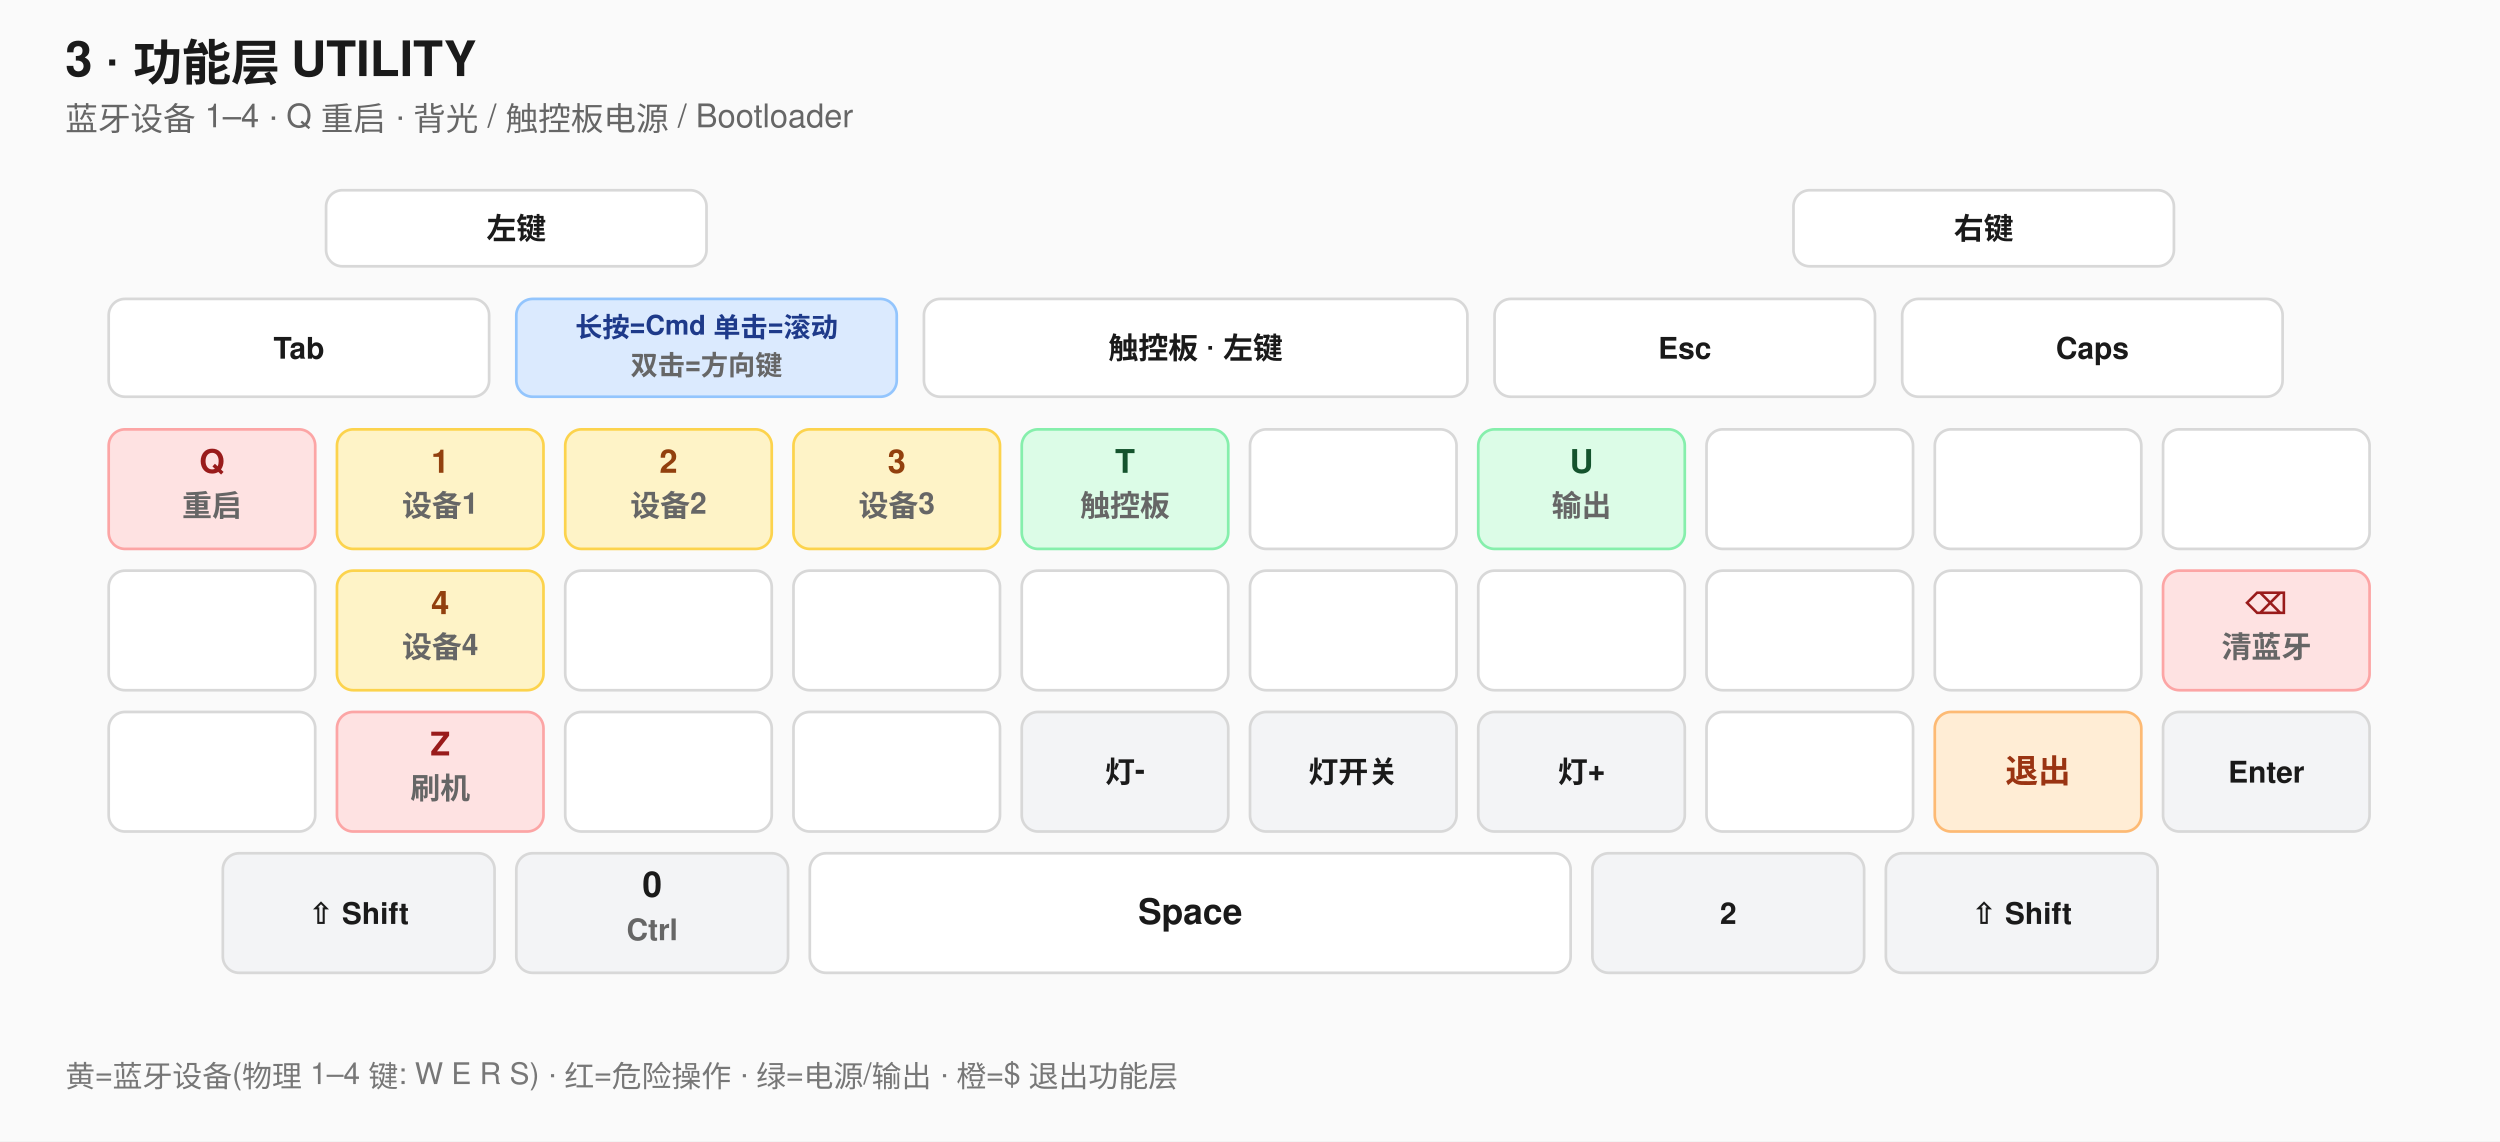
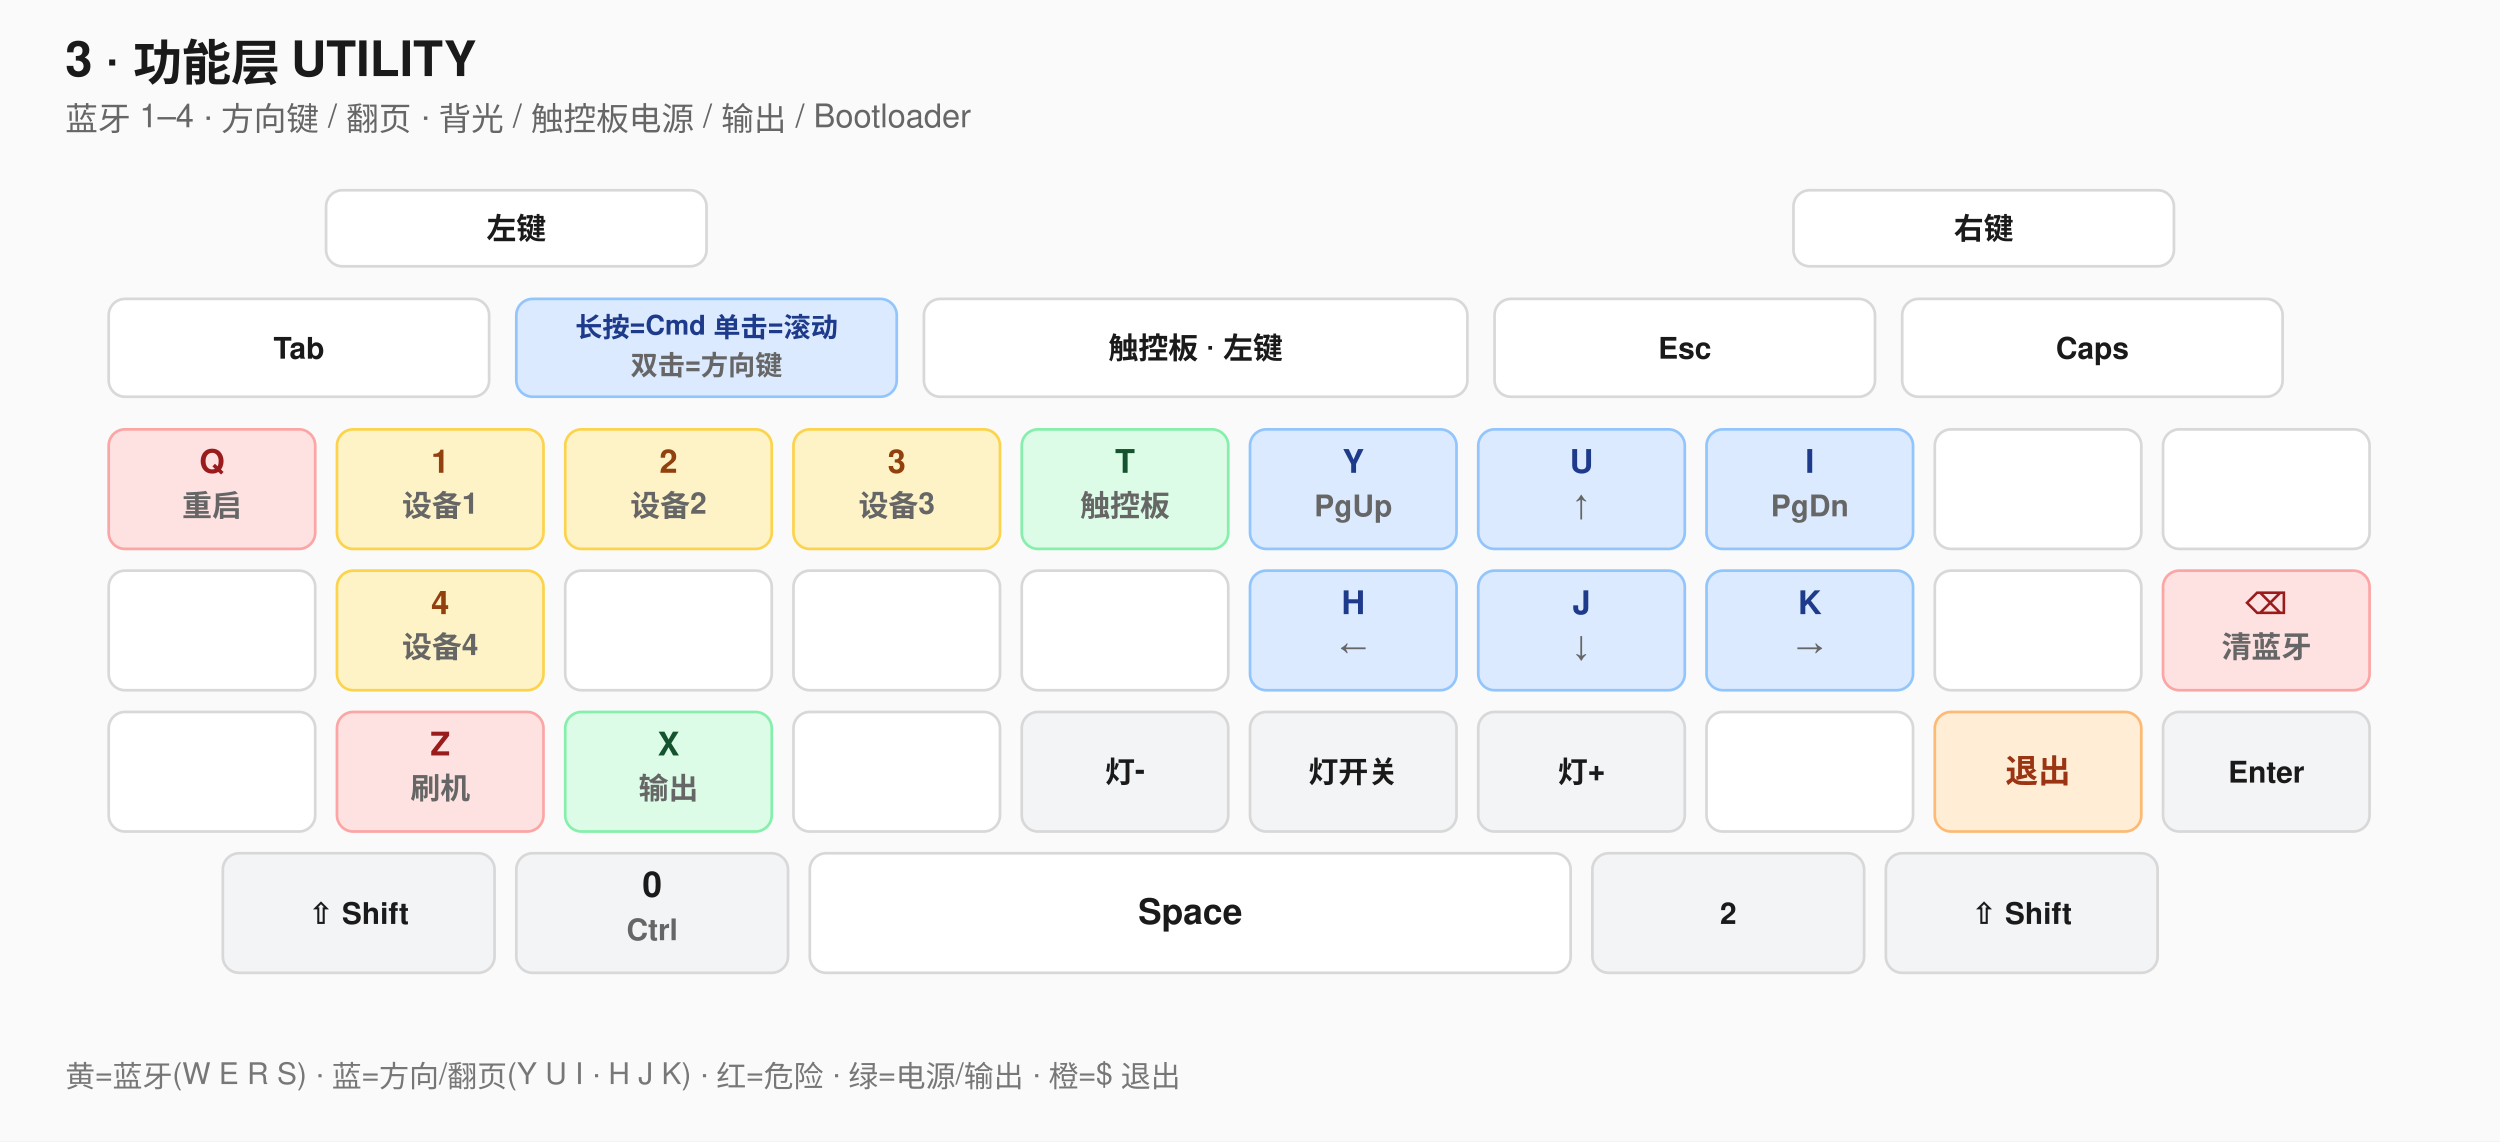
<svg xmlns="http://www.w3.org/2000/svg" width="920" height="420" viewBox="0 0 920 420" role="img">
  <rect width="920" height="420" fill="#fafafa" />
  <text x="24" y="28" fill="#1a1a1a" font-family="Helvetica, Arial, sans-serif" font-size="18" font-weight="700">3 · 功能层 UTILITY</text>
-   <text x="24" y="48" fill="#666666" font-family="Helvetica, Arial, sans-serif" font-size="12">蓝牙设备 1–4 · Q 重启 · 背光 / 触控板电源 / Bootloader</text>
+   <text x="24" y="48" fill="#666666" font-family="Helvetica, Arial, sans-serif" font-size="12">蓝牙 1–4 · 方向键 / 翻页 · 背光 / 触控板电源 / 输出 / Bootloader</text>
  <rect x="120" y="70" width="140" height="28" rx="6" fill="#ffffff" stroke="#d8d8d8" />
  <text x="190.0" y="88.0" text-anchor="middle" fill="#1a1a1a" font-family="Helvetica, Arial, sans-serif" font-size="11" font-weight="700">左键</text>
  <rect x="660" y="70" width="140" height="28" rx="6" fill="#ffffff" stroke="#d8d8d8" />
  <text x="730.0" y="88.0" text-anchor="middle" fill="#1a1a1a" font-family="Helvetica, Arial, sans-serif" font-size="11" font-weight="700">右键</text>
  <rect x="40" y="110" width="140" height="36" rx="6" fill="#ffffff" stroke="#d8d8d8" />
  <text x="110.0" y="132.0" text-anchor="middle" fill="#1a1a1a" font-family="Helvetica, Arial, sans-serif" font-size="11" font-weight="700">Tab</text>
  <rect x="190" y="110" width="140" height="36" rx="6" fill="#dbeafe" stroke="#93c5fd" />
  <text x="260.0" y="124.0" text-anchor="middle" fill="#1e3a8a" font-family="Helvetica, Arial, sans-serif" font-size="10" font-weight="700">长按=Cmd 单击=滚动</text>
  <text x="260.0" y="138.0" text-anchor="middle" fill="#666666" font-family="Helvetica, Arial, sans-serif" font-size="10" font-weight="600">双击=方向键</text>
  <rect x="340" y="110" width="200" height="36" rx="6" fill="#ffffff" stroke="#d8d8d8" />
  <text x="440.0" y="132.0" text-anchor="middle" fill="#1a1a1a" font-family="Helvetica, Arial, sans-serif" font-size="11" font-weight="700">触控板 · 左键</text>
  <rect x="550" y="110" width="140" height="36" rx="6" fill="#ffffff" stroke="#d8d8d8" />
  <text x="620.0" y="132.0" text-anchor="middle" fill="#1a1a1a" font-family="Helvetica, Arial, sans-serif" font-size="11" font-weight="700">Esc</text>
  <rect x="700" y="110" width="140" height="36" rx="6" fill="#ffffff" stroke="#d8d8d8" />
  <text x="770.0" y="132.0" text-anchor="middle" fill="#1a1a1a" font-family="Helvetica, Arial, sans-serif" font-size="11" font-weight="700">Caps</text>
  <rect x="40" y="158" width="76" height="44" rx="6" fill="#fee2e2" stroke="#fca5a5" />
  <text x="78.0" y="174.0" text-anchor="middle" fill="#991b1b" font-family="Helvetica, Arial, sans-serif" font-size="12" font-weight="700">Q</text>
  <text x="78.0" y="190.0" text-anchor="middle" fill="#666666" font-family="Helvetica, Arial, sans-serif" font-size="11" font-weight="600">重启</text>
  <rect x="124" y="158" width="76" height="44" rx="6" fill="#fef3c7" stroke="#fcd34d" />
  <text x="162.0" y="174.0" text-anchor="middle" fill="#92400e" font-family="Helvetica, Arial, sans-serif" font-size="12" font-weight="700">1</text>
  <text x="162.0" y="190.0" text-anchor="middle" fill="#666666" font-family="Helvetica, Arial, sans-serif" font-size="11" font-weight="600">设备1</text>
  <rect x="208" y="158" width="76" height="44" rx="6" fill="#fef3c7" stroke="#fcd34d" />
  <text x="246.0" y="174.0" text-anchor="middle" fill="#92400e" font-family="Helvetica, Arial, sans-serif" font-size="12" font-weight="700">2</text>
  <text x="246.0" y="190.0" text-anchor="middle" fill="#666666" font-family="Helvetica, Arial, sans-serif" font-size="11" font-weight="600">设备2</text>
  <rect x="292" y="158" width="76" height="44" rx="6" fill="#fef3c7" stroke="#fcd34d" />
  <text x="330.0" y="174.0" text-anchor="middle" fill="#92400e" font-family="Helvetica, Arial, sans-serif" font-size="12" font-weight="700">3</text>
  <text x="330.0" y="190.0" text-anchor="middle" fill="#666666" font-family="Helvetica, Arial, sans-serif" font-size="11" font-weight="600">设备3</text>
  <rect x="376" y="158" width="76" height="44" rx="6" fill="#dcfce7" stroke="#86efac" />
  <text x="414.0" y="174.0" text-anchor="middle" fill="#14532d" font-family="Helvetica, Arial, sans-serif" font-size="12" font-weight="700">T</text>
  <text x="414.0" y="190.0" text-anchor="middle" fill="#666666" font-family="Helvetica, Arial, sans-serif" font-size="11" font-weight="600">触控板</text>
-   <rect x="460" y="158" width="76" height="44" rx="6" fill="#ffffff" stroke="#d8d8d8" />
-   <text x="498.0" y="184.0" text-anchor="middle" fill="#1a1a1a" font-family="Helvetica, Arial, sans-serif" font-size="13" font-weight="700" />
-   <rect x="544" y="158" width="76" height="44" rx="6" fill="#dcfce7" stroke="#86efac" />
-   <text x="582.0" y="174.0" text-anchor="middle" fill="#14532d" font-family="Helvetica, Arial, sans-serif" font-size="12" font-weight="700">U</text>
-   <text x="582.0" y="190.0" text-anchor="middle" fill="#666666" font-family="Helvetica, Arial, sans-serif" font-size="11" font-weight="600">输出</text>
-   <rect x="628" y="158" width="76" height="44" rx="6" fill="#ffffff" stroke="#d8d8d8" />
-   <text x="666.0" y="184.0" text-anchor="middle" fill="#1a1a1a" font-family="Helvetica, Arial, sans-serif" font-size="13" font-weight="700" />
+   <rect x="460" y="158" width="76" height="44" rx="6" fill="#dbeafe" stroke="#93c5fd" />
+   <text x="498.0" y="174.0" text-anchor="middle" fill="#1e3a8a" font-family="Helvetica, Arial, sans-serif" font-size="12" font-weight="700">Y</text>
+   <text x="498.0" y="190.0" text-anchor="middle" fill="#666666" font-family="Helvetica, Arial, sans-serif" font-size="11" font-weight="600">PgUp</text>
+   <rect x="544" y="158" width="76" height="44" rx="6" fill="#dbeafe" stroke="#93c5fd" />
+   <text x="582.0" y="174.0" text-anchor="middle" fill="#1e3a8a" font-family="Helvetica, Arial, sans-serif" font-size="12" font-weight="700">U</text>
+   <text x="582.0" y="190.0" text-anchor="middle" fill="#666666" font-family="Helvetica, Arial, sans-serif" font-size="11" font-weight="600">↑</text>
+   <rect x="628" y="158" width="76" height="44" rx="6" fill="#dbeafe" stroke="#93c5fd" />
+   <text x="666.0" y="174.0" text-anchor="middle" fill="#1e3a8a" font-family="Helvetica, Arial, sans-serif" font-size="12" font-weight="700">I</text>
+   <text x="666.0" y="190.0" text-anchor="middle" fill="#666666" font-family="Helvetica, Arial, sans-serif" font-size="11" font-weight="600">PgDn</text>
  <rect x="712" y="158" width="76" height="44" rx="6" fill="#ffffff" stroke="#d8d8d8" />
  <text x="750.0" y="184.0" text-anchor="middle" fill="#1a1a1a" font-family="Helvetica, Arial, sans-serif" font-size="13" font-weight="700" />
  <rect x="796" y="158" width="76" height="44" rx="6" fill="#ffffff" stroke="#d8d8d8" />
  <text x="834.0" y="184.0" text-anchor="middle" fill="#1a1a1a" font-family="Helvetica, Arial, sans-serif" font-size="13" font-weight="700" />
  <rect x="40" y="210" width="76" height="44" rx="6" fill="#ffffff" stroke="#d8d8d8" />
  <text x="78.0" y="236.0" text-anchor="middle" fill="#1a1a1a" font-family="Helvetica, Arial, sans-serif" font-size="13" font-weight="700" />
  <rect x="124" y="210" width="76" height="44" rx="6" fill="#fef3c7" stroke="#fcd34d" />
  <text x="162.0" y="226.0" text-anchor="middle" fill="#92400e" font-family="Helvetica, Arial, sans-serif" font-size="12" font-weight="700">4</text>
  <text x="162.0" y="242.0" text-anchor="middle" fill="#666666" font-family="Helvetica, Arial, sans-serif" font-size="11" font-weight="600">设备4</text>
  <rect x="208" y="210" width="76" height="44" rx="6" fill="#ffffff" stroke="#d8d8d8" />
  <text x="246.0" y="236.0" text-anchor="middle" fill="#1a1a1a" font-family="Helvetica, Arial, sans-serif" font-size="13" font-weight="700" />
  <rect x="292" y="210" width="76" height="44" rx="6" fill="#ffffff" stroke="#d8d8d8" />
  <text x="330.0" y="236.0" text-anchor="middle" fill="#1a1a1a" font-family="Helvetica, Arial, sans-serif" font-size="13" font-weight="700" />
  <rect x="376" y="210" width="76" height="44" rx="6" fill="#ffffff" stroke="#d8d8d8" />
  <text x="414.0" y="236.0" text-anchor="middle" fill="#1a1a1a" font-family="Helvetica, Arial, sans-serif" font-size="13" font-weight="700" />
-   <rect x="460" y="210" width="76" height="44" rx="6" fill="#ffffff" stroke="#d8d8d8" />
-   <text x="498.0" y="236.0" text-anchor="middle" fill="#1a1a1a" font-family="Helvetica, Arial, sans-serif" font-size="13" font-weight="700" />
-   <rect x="544" y="210" width="76" height="44" rx="6" fill="#ffffff" stroke="#d8d8d8" />
-   <text x="582.0" y="236.0" text-anchor="middle" fill="#1a1a1a" font-family="Helvetica, Arial, sans-serif" font-size="13" font-weight="700" />
-   <rect x="628" y="210" width="76" height="44" rx="6" fill="#ffffff" stroke="#d8d8d8" />
-   <text x="666.0" y="236.0" text-anchor="middle" fill="#1a1a1a" font-family="Helvetica, Arial, sans-serif" font-size="13" font-weight="700" />
+   <rect x="460" y="210" width="76" height="44" rx="6" fill="#dbeafe" stroke="#93c5fd" />
+   <text x="498.0" y="226.0" text-anchor="middle" fill="#1e3a8a" font-family="Helvetica, Arial, sans-serif" font-size="12" font-weight="700">H</text>
+   <text x="498.0" y="242.0" text-anchor="middle" fill="#666666" font-family="Helvetica, Arial, sans-serif" font-size="11" font-weight="600">←</text>
+   <rect x="544" y="210" width="76" height="44" rx="6" fill="#dbeafe" stroke="#93c5fd" />
+   <text x="582.0" y="226.0" text-anchor="middle" fill="#1e3a8a" font-family="Helvetica, Arial, sans-serif" font-size="12" font-weight="700">J</text>
+   <text x="582.0" y="242.0" text-anchor="middle" fill="#666666" font-family="Helvetica, Arial, sans-serif" font-size="11" font-weight="600">↓</text>
+   <rect x="628" y="210" width="76" height="44" rx="6" fill="#dbeafe" stroke="#93c5fd" />
+   <text x="666.0" y="226.0" text-anchor="middle" fill="#1e3a8a" font-family="Helvetica, Arial, sans-serif" font-size="12" font-weight="700">K</text>
+   <text x="666.0" y="242.0" text-anchor="middle" fill="#666666" font-family="Helvetica, Arial, sans-serif" font-size="11" font-weight="600">→</text>
  <rect x="712" y="210" width="76" height="44" rx="6" fill="#ffffff" stroke="#d8d8d8" />
  <text x="750.0" y="236.0" text-anchor="middle" fill="#1a1a1a" font-family="Helvetica, Arial, sans-serif" font-size="13" font-weight="700" />
  <rect x="796" y="210" width="76" height="44" rx="6" fill="#fee2e2" stroke="#fca5a5" />
  <text x="834.0" y="226.0" text-anchor="middle" fill="#991b1b" font-family="Helvetica, Arial, sans-serif" font-size="11" font-weight="700">⌫</text>
  <text x="834.0" y="242.0" text-anchor="middle" fill="#666666" font-family="Helvetica, Arial, sans-serif" font-size="11" font-weight="600">清蓝牙</text>
  <rect x="40" y="262" width="76" height="44" rx="6" fill="#ffffff" stroke="#d8d8d8" />
  <text x="78.0" y="288.0" text-anchor="middle" fill="#1a1a1a" font-family="Helvetica, Arial, sans-serif" font-size="13" font-weight="700" />
  <rect x="124" y="262" width="76" height="44" rx="6" fill="#fee2e2" stroke="#fca5a5" />
  <text x="162.0" y="278.0" text-anchor="middle" fill="#991b1b" font-family="Helvetica, Arial, sans-serif" font-size="12" font-weight="700">Z</text>
  <text x="162.0" y="294.0" text-anchor="middle" fill="#666666" font-family="Helvetica, Arial, sans-serif" font-size="11" font-weight="600">刷机</text>
-   <rect x="208" y="262" width="76" height="44" rx="6" fill="#ffffff" stroke="#d8d8d8" />
-   <text x="246.0" y="288.0" text-anchor="middle" fill="#1a1a1a" font-family="Helvetica, Arial, sans-serif" font-size="13" font-weight="700" />
+   <rect x="208" y="262" width="76" height="44" rx="6" fill="#dcfce7" stroke="#86efac" />
+   <text x="246.0" y="278.0" text-anchor="middle" fill="#14532d" font-family="Helvetica, Arial, sans-serif" font-size="12" font-weight="700">X</text>
+   <text x="246.0" y="294.0" text-anchor="middle" fill="#666666" font-family="Helvetica, Arial, sans-serif" font-size="11" font-weight="600">输出</text>
  <rect x="292" y="262" width="76" height="44" rx="6" fill="#ffffff" stroke="#d8d8d8" />
  <text x="330.0" y="288.0" text-anchor="middle" fill="#1a1a1a" font-family="Helvetica, Arial, sans-serif" font-size="13" font-weight="700" />
  <rect x="376" y="262" width="76" height="44" rx="6" fill="#f3f4f6" stroke="#d8d8d8" />
  <text x="414.0" y="288.0" text-anchor="middle" fill="#1a1a1a" font-family="Helvetica, Arial, sans-serif" font-size="11" font-weight="700">灯-</text>
  <rect x="460" y="262" width="76" height="44" rx="6" fill="#f3f4f6" stroke="#d8d8d8" />
  <text x="498.0" y="288.0" text-anchor="middle" fill="#1a1a1a" font-family="Helvetica, Arial, sans-serif" font-size="11" font-weight="700">灯开关</text>
  <rect x="544" y="262" width="76" height="44" rx="6" fill="#f3f4f6" stroke="#d8d8d8" />
  <text x="582.0" y="288.0" text-anchor="middle" fill="#1a1a1a" font-family="Helvetica, Arial, sans-serif" font-size="11" font-weight="700">灯+</text>
  <rect x="628" y="262" width="76" height="44" rx="6" fill="#ffffff" stroke="#d8d8d8" />
  <text x="666.0" y="288.0" text-anchor="middle" fill="#1a1a1a" font-family="Helvetica, Arial, sans-serif" font-size="13" font-weight="700" />
  <rect x="712" y="262" width="76" height="44" rx="6" fill="#ffedd5" stroke="#fdba74" />
  <text x="750.0" y="288.0" text-anchor="middle" fill="#9a3412" font-family="Helvetica, Arial, sans-serif" font-size="12" font-weight="700">退出</text>
  <rect x="796" y="262" width="76" height="44" rx="6" fill="#f3f4f6" stroke="#d8d8d8" />
  <text x="834.0" y="288.0" text-anchor="middle" fill="#1a1a1a" font-family="Helvetica, Arial, sans-serif" font-size="11" font-weight="700">Enter</text>
  <rect x="82" y="314" width="100" height="44" rx="6" fill="#f3f4f6" stroke="#d8d8d8" />
  <text x="132.0" y="340.0" text-anchor="middle" fill="#1a1a1a" font-family="Helvetica, Arial, sans-serif" font-size="11" font-weight="700">⇧ Shift</text>
  <rect x="190" y="314" width="100" height="44" rx="6" fill="#f3f4f6" stroke="#d8d8d8" />
  <text x="240.0" y="330.0" text-anchor="middle" fill="#1a1a1a" font-family="Helvetica, Arial, sans-serif" font-size="13" font-weight="700">0</text>
  <text x="240.0" y="346.0" text-anchor="middle" fill="#666666" font-family="Helvetica, Arial, sans-serif" font-size="11" font-weight="600">Ctrl</text>
  <rect x="298" y="314" width="280" height="44" rx="6" fill="#ffffff" stroke="#d8d8d8" />
  <text x="438.0" y="340.0" text-anchor="middle" fill="#1a1a1a" font-family="Helvetica, Arial, sans-serif" font-size="13" font-weight="700">Space</text>
  <rect x="586" y="314" width="100" height="44" rx="6" fill="#f3f4f6" stroke="#d8d8d8" />
  <text x="636.0" y="340.0" text-anchor="middle" fill="#1a1a1a" font-family="Helvetica, Arial, sans-serif" font-size="11" font-weight="700">2</text>
  <rect x="694" y="314" width="100" height="44" rx="6" fill="#f3f4f6" stroke="#d8d8d8" />
  <text x="744.0" y="340.0" text-anchor="middle" fill="#1a1a1a" font-family="Helvetica, Arial, sans-serif" font-size="11" font-weight="700">⇧ Shift</text>
-   <text x="24" y="400" fill="#777777" font-family="Helvetica, Arial, sans-serif" font-size="11">黄=蓝牙设备(物理 1–4 键: W E R S) · 红=危险操作 · 绿=电源/输出 · 橙=$ 退出功能层</text>
+   <text x="24" y="400" fill="#777777" font-family="Helvetica, Arial, sans-serif" font-size="11">黄=蓝牙(W E R S) · 蓝=方向/翻页(Y U I · H J K) · 红=危险 · 绿=电源/输出 · 橙=$ 退出</text>
</svg>
